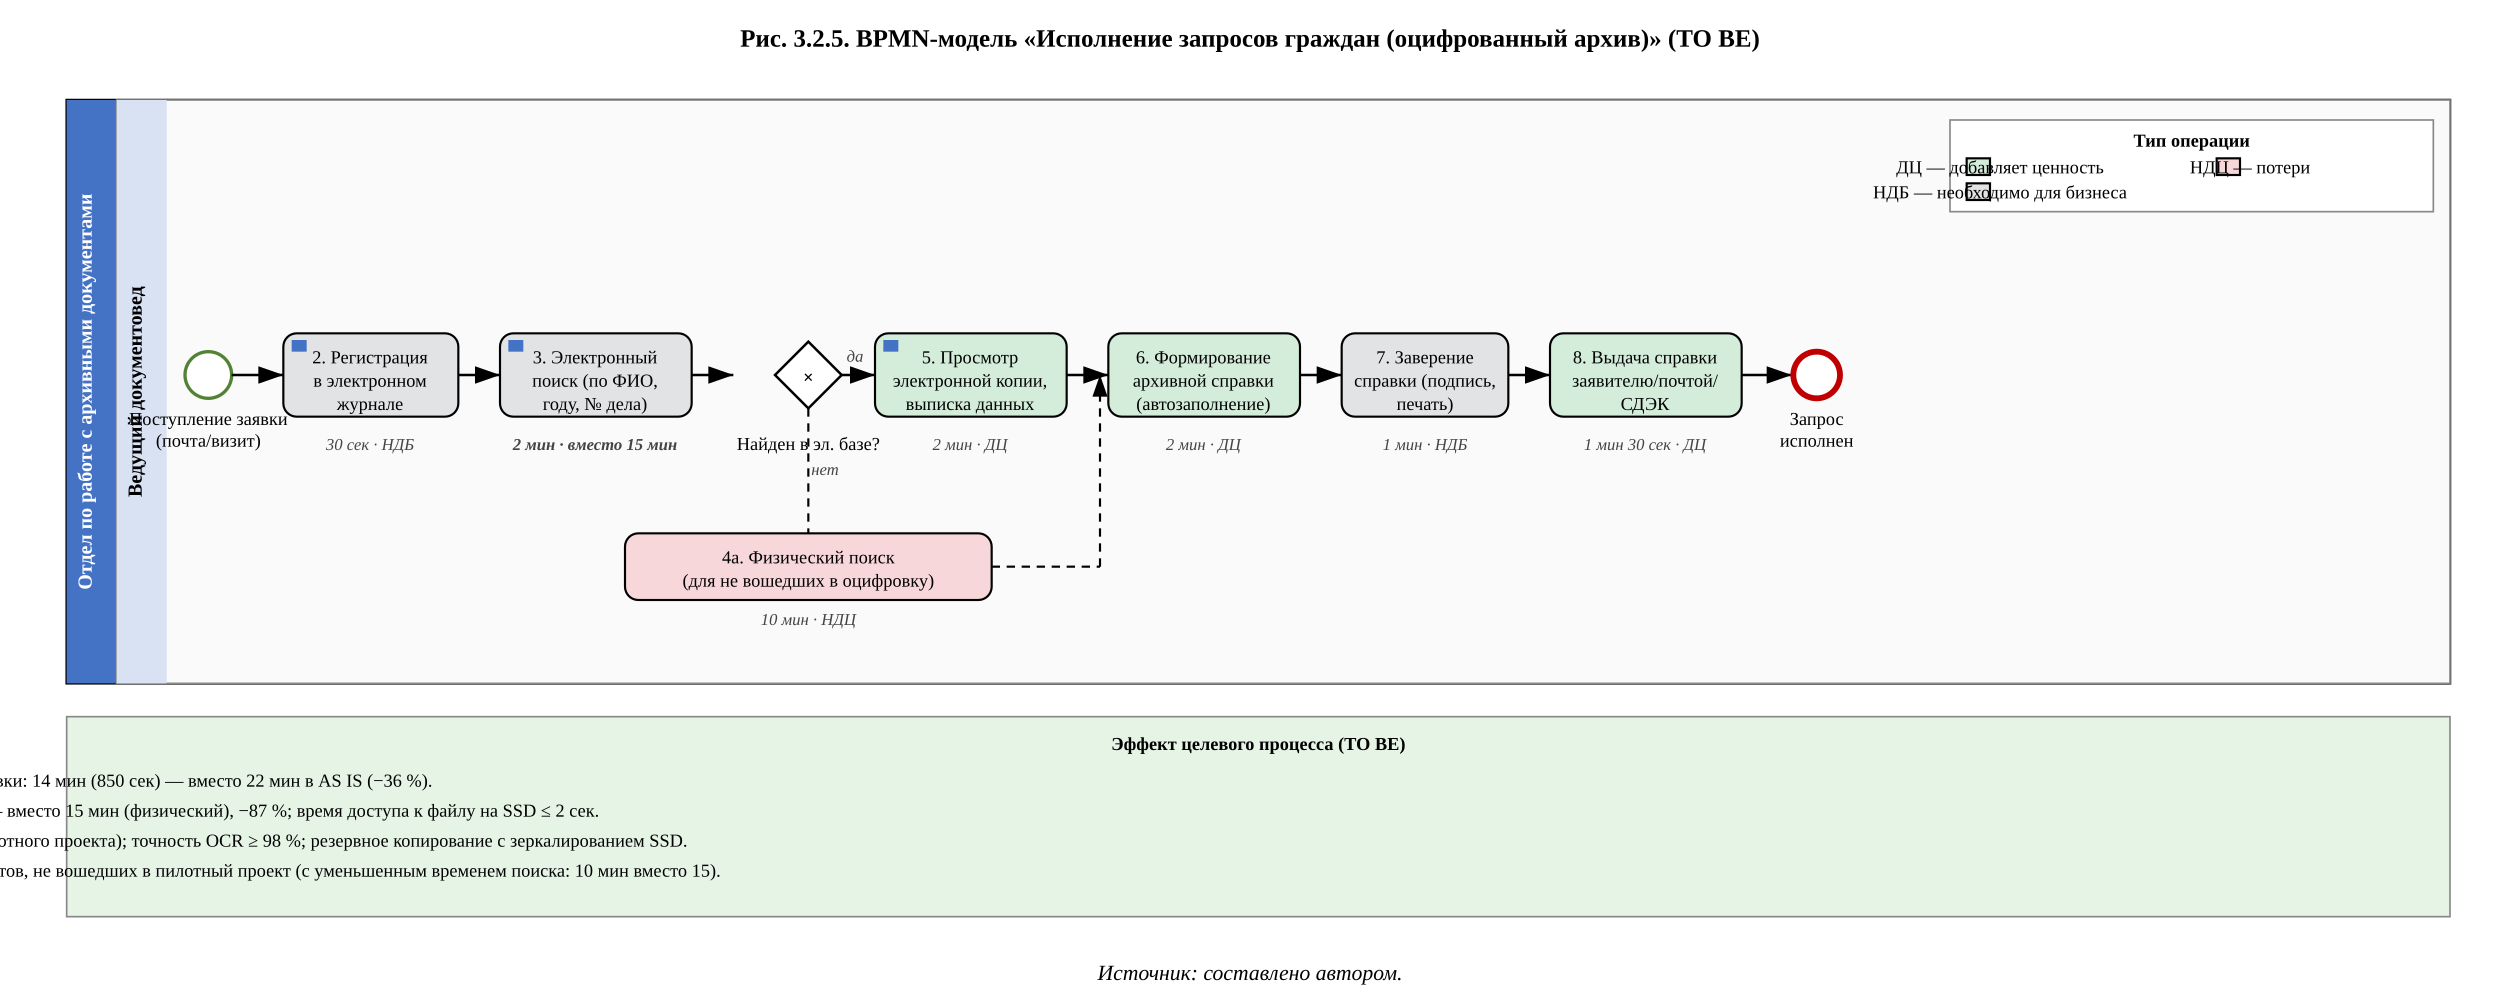
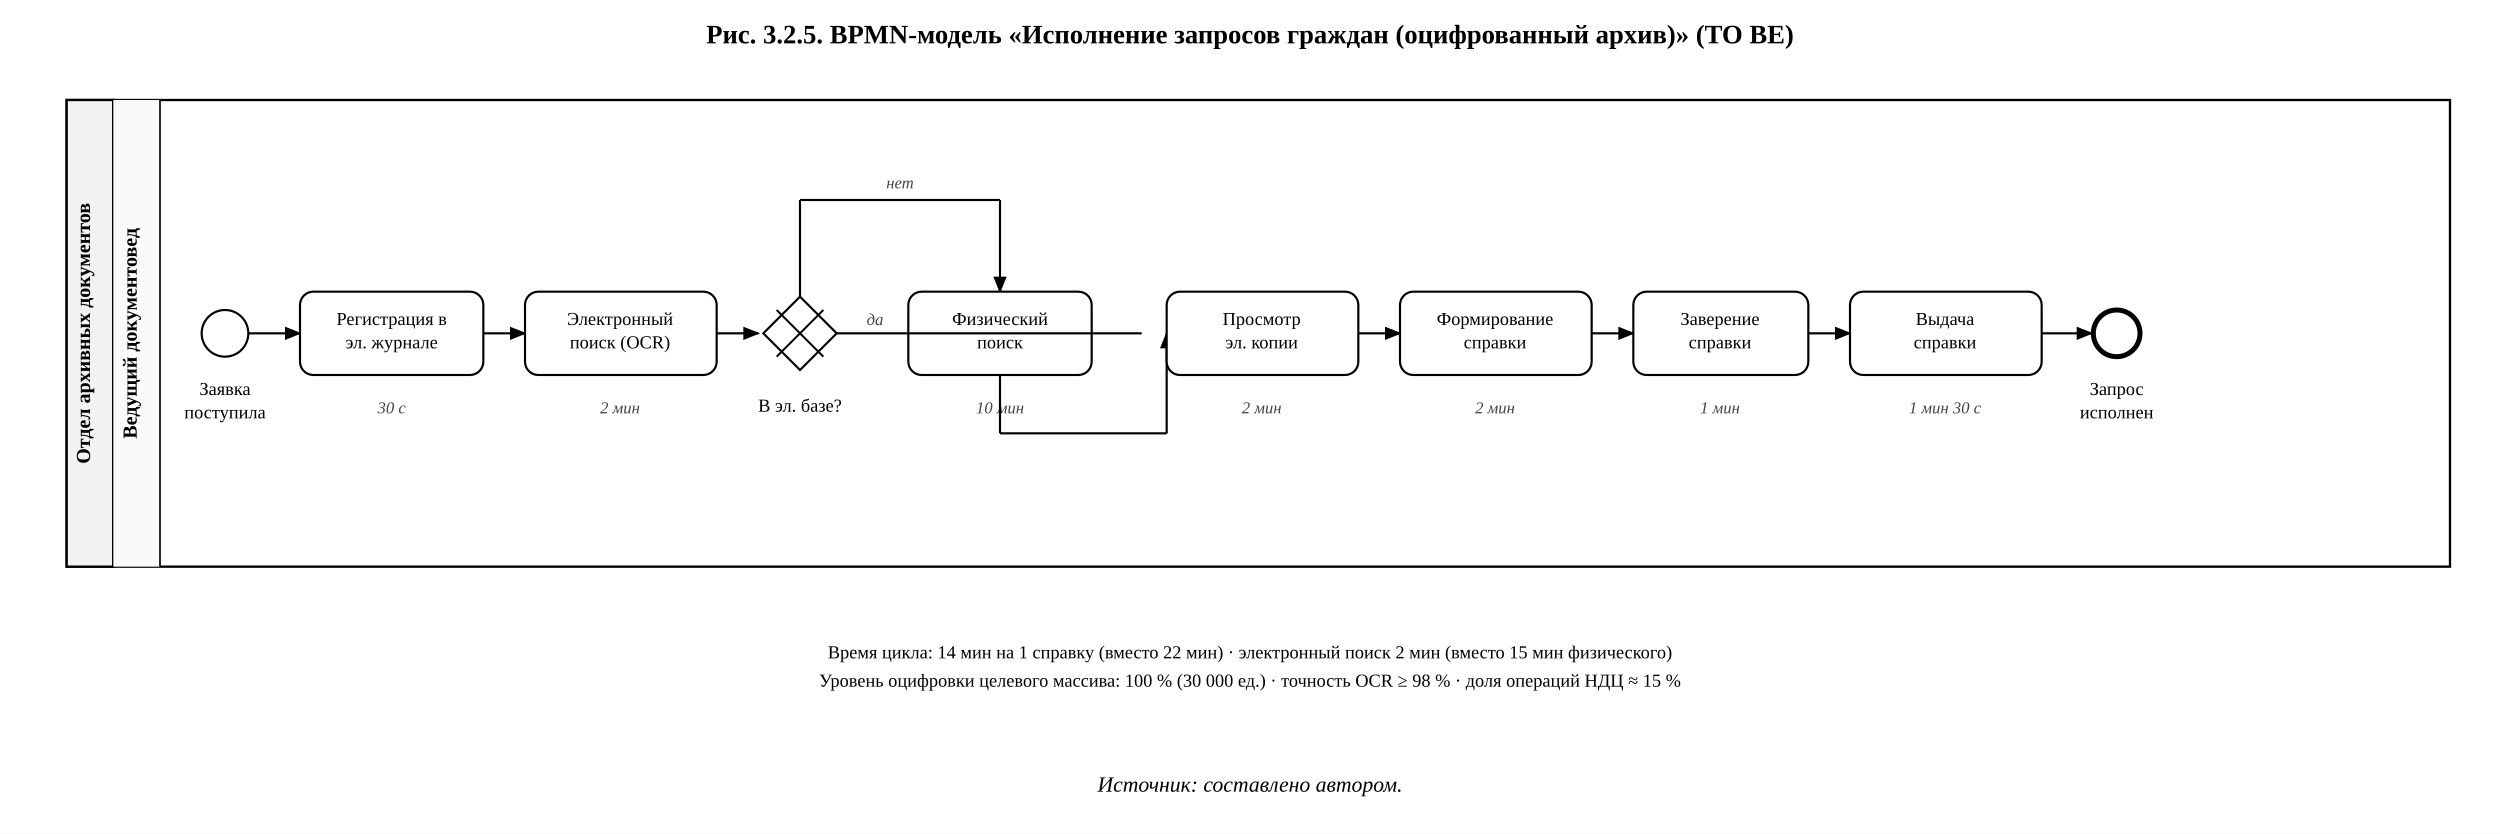
- <svg xmlns="http://www.w3.org/2000/svg" width="1500" height="600" viewBox="0 0 1500 600">
+ <svg xmlns="http://www.w3.org/2000/svg" width="1500" height="500" viewBox="0 0 1500 500">
  <defs>
-     <marker id="arr325" markerWidth="10" markerHeight="7" refX="10" refY="3.5" orient="auto">
-       <polygon points="0 0, 10 3.5, 0 7" fill="#000" />
+     <marker id="ar325" markerWidth="10" markerHeight="8" refX="9" refY="4" orient="auto" markerUnits="userSpaceOnUse">
+       <path d="M0,0 L10,4 L0,8 z" fill="#000" />
    </marker>
  </defs>
  <style>
-     .ttl{font-family:'Times New Roman',serif;font-size:15px;font-weight:bold;text-anchor:middle}
-     .lbl{font-family:'Times New Roman',serif;font-size:11px;text-anchor:middle}
-     .lblb{font-family:'Times New Roman',serif;font-size:11px;text-anchor:middle;font-weight:bold}
+     .ttl{font-family:'Times New Roman',serif;font-size:16px;font-weight:bold;text-anchor:middle}
+     .lb{font-family:'Times New Roman',serif;font-size:11px;text-anchor:middle}
    .tm{font-family:'Times New Roman',serif;font-size:10px;text-anchor:middle;font-style:italic;fill:#444}
    .src{font-family:'Times New Roman',serif;font-size:13px;text-anchor:middle;font-style:italic}
-     .pool{fill:none;stroke:#000;stroke-width:1.5}
-     .lane{fill:#fafafa;stroke:#888;stroke-width:1}
-     .laneTitle{font-family:'Times New Roman',serif;font-size:12px;font-weight:bold;text-anchor:middle}
-     .ar{stroke:#000;stroke-width:1.5;fill:none}
-     .ardash{stroke:#000;stroke-width:1.3;fill:none;stroke-dasharray:5,4}
-     .dc{fill:#d4edda;stroke:#000;stroke-width:1.3}
-     .ndb{fill:#e2e3e5;stroke:#000;stroke-width:1.3}
-     .ndc{fill:#f8d7da;stroke:#000;stroke-width:1.3}
-     .ev{fill:white;stroke-width:2}
-     .gw{fill:white;stroke:#000;stroke-width:1.5}
+     .pool{fill:none;stroke:#000;stroke-width:1.4}
+     .laneT{font-family:'Times New Roman',serif;font-size:12px;font-weight:bold;text-anchor:middle}
+     .ar{stroke:#000;stroke-width:1.3;fill:none}
+     .tk{fill:#FFFFFF;stroke:#000;stroke-width:1.3}
+     .gw{fill:#FFFFFF;stroke:#000;stroke-width:1.3}
+     .ev{fill:#FFFFFF}
  </style>
-   <rect width="1500" height="600" fill="white" />
-   <text x="750" y="28" class="ttl">Рис. 3.2.5. BPMN-модель «Исполнение запросов граждан (оцифрованный архив)» (TO BE)</text>
-   <rect x="40" y="60" width="1430" height="350" class="pool" />
-   <rect x="40" y="60" width="30" height="350" fill="#4472C4" />
-   <text x="55" y="235" class="laneTitle" fill="white" transform="rotate(-90 55 235)">Отдел по работе с архивными документами</text>
-   <rect x="70" y="60" width="1400" height="350" class="lane" />
-   <rect x="70" y="60" width="30" height="350" fill="#D9E2F3" />
-   <text x="85" y="235" class="laneTitle" transform="rotate(-90 85 235)">Ведущий документовед</text>
-   <rect x="1170" y="72" width="290" height="55" fill="white" stroke="#888" />
-   <text x="1315" y="88" class="lblb">Тип операции</text>
-   <rect x="1180" y="95" width="14" height="10" class="dc" />
-   <text x="1200" y="104" class="lbl" text-anchor="start">ДЦ — добавляет ценность</text>
-   <rect x="1180" y="110" width="14" height="10" class="ndb" />
-   <text x="1200" y="119" class="lbl" text-anchor="start">НДБ — необходимо для бизнеса</text>
-   <rect x="1330" y="95" width="14" height="10" class="ndc" />
-   <text x="1350" y="104" class="lbl" text-anchor="start">НДЦ — потери</text>
-   <circle cx="125" cy="225" r="14" class="ev" stroke="#548235" />
-   <text x="125" y="255" class="lbl">Поступление заявки</text>
-   <text x="125" y="268" class="lbl">(почта/визит)</text>
-   <line x1="139" y1="225" x2="170" y2="225" class="ar" marker-end="url(#arr325)" />
-   <rect x="170" y="200" width="105" height="50" rx="8" class="ndb" />
-   <rect x="175" y="204" width="9" height="7" fill="#4472C4" />
-   <text x="222" y="218" class="lbl">2. Регистрация</text>
-   <text x="222" y="232" class="lbl">в электронном</text>
-   <text x="222" y="246" class="lbl">журнале</text>
-   <text x="222" y="270" class="tm">30 сек · НДБ</text>
-   <line x1="275" y1="225" x2="300" y2="225" class="ar" marker-end="url(#arr325)" />
-   <rect x="300" y="200" width="115" height="50" rx="8" class="ndb" />
-   <rect x="305" y="204" width="9" height="7" fill="#4472C4" />
-   <text x="357" y="218" class="lbl">3. Электронный</text>
-   <text x="357" y="232" class="lbl">поиск (по ФИО,</text>
-   <text x="357" y="246" class="lbl">году, № дела)</text>
-   <text x="357" y="270" class="tm" fill="#0a7d2a" font-weight="bold">2 мин · вместо 15 мин</text>
-   <line x1="415" y1="225" x2="440" y2="225" class="ar" marker-end="url(#arr325)" />
-   <polygon points="465,225 485,205 505,225 485,245" class="gw" />
-   <text x="485" y="230" class="lblb">×</text>
-   <text x="485" y="270" class="lbl">Найден в эл. базе?</text>
-   <line x1="485" y1="245" x2="485" y2="320" class="ardash" />
-   <text x="495" y="285" class="tm">нет</text>
-   <rect x="375" y="320" width="220" height="40" rx="8" class="ndc" />
-   <text x="485" y="338" class="lbl">4а. Физический поиск</text>
-   <text x="485" y="352" class="lbl">(для не вошедших в оцифровку)</text>
-   <text x="485" y="375" class="tm">10 мин · НДЦ</text>
-   <line x1="595" y1="340" x2="660" y2="340" class="ardash" />
-   <line x1="660" y1="340" x2="660" y2="225" class="ardash" marker-end="url(#arr325)" />
-   <line x1="505" y1="225" x2="525" y2="225" class="ar" marker-end="url(#arr325)" />
-   <text x="513" y="217" class="tm">да</text>
-   <rect x="525" y="200" width="115" height="50" rx="8" class="dc" />
-   <rect x="530" y="204" width="9" height="7" fill="#4472C4" />
-   <text x="582" y="218" class="lbl">5. Просмотр</text>
-   <text x="582" y="232" class="lbl">электронной копии,</text>
-   <text x="582" y="246" class="lbl">выписка данных</text>
-   <text x="582" y="270" class="tm">2 мин · ДЦ</text>
-   <line x1="640" y1="225" x2="665" y2="225" class="ar" marker-end="url(#arr325)" />
-   <rect x="665" y="200" width="115" height="50" rx="8" class="dc" />
-   <text x="722" y="218" class="lbl">6. Формирование</text>
-   <text x="722" y="232" class="lbl">архивной справки</text>
-   <text x="722" y="246" class="lbl">(автозаполнение)</text>
-   <text x="722" y="270" class="tm">2 мин · ДЦ</text>
-   <line x1="780" y1="225" x2="805" y2="225" class="ar" marker-end="url(#arr325)" />
-   <rect x="805" y="200" width="100" height="50" rx="8" class="ndb" />
-   <text x="855" y="218" class="lbl">7. Заверение</text>
-   <text x="855" y="232" class="lbl">справки (подпись,</text>
-   <text x="855" y="246" class="lbl">печать)</text>
-   <text x="855" y="270" class="tm">1 мин · НДБ</text>
-   <line x1="905" y1="225" x2="930" y2="225" class="ar" marker-end="url(#arr325)" />
-   <rect x="930" y="200" width="115" height="50" rx="8" class="dc" />
-   <text x="987" y="218" class="lbl">8. Выдача справки</text>
-   <text x="987" y="232" class="lbl">заявителю/почтой/</text>
-   <text x="987" y="246" class="lbl">СДЭК</text>
-   <text x="987" y="270" class="tm">1 мин 30 сек · ДЦ</text>
-   <line x1="1045" y1="225" x2="1075" y2="225" class="ar" marker-end="url(#arr325)" />
-   <circle cx="1090" cy="225" r="14" fill="white" stroke="#C00000" stroke-width="3.5" />
-   <text x="1090" y="255" class="lbl">Запрос</text>
-   <text x="1090" y="268" class="lbl">исполнен</text>
-   <rect x="40" y="430" width="1430" height="120" fill="#e6f4e6" stroke="#888" />
-   <text x="755" y="450" class="lblb">Эффект целевого процесса (TO BE)</text>
-   <text x="60" y="472" class="lbl" text-anchor="start">• Среднее время выдачи справки: 14 мин (850 сек) — вместо 22 мин в AS IS (−36 %).</text>
-   <text x="60" y="490" class="lbl" text-anchor="start">• Время поиска документа: 2 мин (электронный) — вместо 15 мин (физический), −87 %; время доступа к файлу на SSD ≤ 2 сек.</text>
-   <text x="60" y="508" class="lbl" text-anchor="start">• Уровень оцифровки целевого массива: 100 % (30 000 ед. пилотного проекта); точность OCR ≥ 98 %; резервное копирование с зеркалированием SSD.</text>
-   <text x="60" y="526" class="lbl" text-anchor="start">• Доля НДЦ: 68 % → ~15 %. Шлюз XOR сохраняется для документов, не вошедших в пилотный проект (с уменьшенным временем поиска: 10 мин вместо 15).</text>
-   <text x="750" y="588" class="src">Источник: составлено автором.</text>
+   <rect width="1500" height="500" fill="white" />
+   <text x="750" y="26" class="ttl">Рис. 3.2.5. BPMN-модель «Исполнение запросов граждан (оцифрованный архив)» (TO BE)</text>
+   <rect x="40" y="60" width="1430" height="280" class="pool" />
+   <rect x="40" y="60" width="28" height="280" fill="#F2F2F2" stroke="#000" stroke-width="1.4" />
+   <text x="54" y="200" class="laneT" transform="rotate(-90 54 200)">Отдел архивных документов</text>
+   <line x1="68" y1="60" x2="68" y2="340" stroke="#000" stroke-width="1.4" />
+   <rect x="68" y="60" width="28" height="280" fill="#FAFAFA" />
+   <text x="82" y="200" class="laneT" transform="rotate(-90 82 200)">Ведущий документовед</text>
+   <line x1="96" y1="60" x2="96" y2="340" stroke="#000" stroke-width="1" />
+   <circle cx="135" cy="200" r="14" class="ev" stroke="#000" stroke-width="1.3" />
+   <text x="135" y="237" class="lb">Заявка</text>
+   <text x="135" y="251" class="lb">поступила</text>
+   <line x1="149" y1="200" x2="180" y2="200" class="ar" marker-end="url(#ar325)" />
+   <rect x="180" y="175" width="110" height="50" rx="8" class="tk" />
+   <text x="235" y="195" class="lb">Регистрация в</text>
+   <text x="235" y="209" class="lb">эл. журнале</text>
+   <text x="235" y="248" class="tm">30 с</text>
+   <line x1="290" y1="200" x2="315" y2="200" class="ar" marker-end="url(#ar325)" />
+   <rect x="315" y="175" width="115" height="50" rx="8" class="tk" />
+   <text x="372" y="195" class="lb">Электронный</text>
+   <text x="372" y="209" class="lb">поиск (OCR)</text>
+   <text x="372" y="248" class="tm">2 мин</text>
+   <line x1="430" y1="200" x2="455" y2="200" class="ar" marker-end="url(#ar325)" />
+   <polygon points="480,178 502,200 480,222 458,200" class="gw" />
+   <line x1="466" y1="186" x2="494" y2="214" stroke="#000" stroke-width="1.2" />
+   <line x1="494" y1="186" x2="466" y2="214" stroke="#000" stroke-width="1.2" />
+   <text x="480" y="247" class="lb">В эл. базе?</text>
+   <line x1="480" y1="178" x2="480" y2="120" class="ar" />
+   <line x1="480" y1="120" x2="600" y2="120" class="ar" />
+   <line x1="600" y1="120" x2="600" y2="175" class="ar" marker-end="url(#ar325)" />
+   <text x="540" y="113" class="tm">нет</text>
+   <rect x="545" y="175" width="110" height="50" rx="8" class="tk" />
+   <text x="600" y="195" class="lb">Физический</text>
+   <text x="600" y="209" class="lb">поиск</text>
+   <text x="600" y="248" class="tm">10 мин</text>
+   <line x1="600" y1="225" x2="600" y2="260" class="ar" />
+   <line x1="600" y1="260" x2="700" y2="260" class="ar" />
+   <line x1="700" y1="260" x2="700" y2="200" class="ar" marker-end="url(#ar325)" />
+   <line x1="502" y1="200" x2="685" y2="200" class="ar" />
+   <text x="525" y="195" class="tm">да</text>
+   <rect x="700" y="175" width="115" height="50" rx="8" class="tk" />
+   <text x="757" y="195" class="lb">Просмотр</text>
+   <text x="757" y="209" class="lb">эл. копии</text>
+   <text x="757" y="248" class="tm">2 мин</text>
+   <line x1="815" y1="200" x2="840" y2="200" class="ar" marker-end="url(#ar325)" />
+   <rect x="840" y="175" width="115" height="50" rx="8" class="tk" />
+   <text x="897" y="195" class="lb">Формирование</text>
+   <text x="897" y="209" class="lb">справки</text>
+   <text x="897" y="248" class="tm">2 мин</text>
+   <line x1="955" y1="200" x2="980" y2="200" class="ar" marker-end="url(#ar325)" />
+   <rect x="980" y="175" width="105" height="50" rx="8" class="tk" />
+   <text x="1032" y="195" class="lb">Заверение</text>
+   <text x="1032" y="209" class="lb">справки</text>
+   <text x="1032" y="248" class="tm">1 мин</text>
+   <line x1="1085" y1="200" x2="1110" y2="200" class="ar" marker-end="url(#ar325)" />
+   <rect x="1110" y="175" width="115" height="50" rx="8" class="tk" />
+   <text x="1167" y="195" class="lb">Выдача</text>
+   <text x="1167" y="209" class="lb">справки</text>
+   <text x="1167" y="248" class="tm">1 мин 30 с</text>
+   <line x1="1225" y1="200" x2="1255" y2="200" class="ar" marker-end="url(#ar325)" />
+   <circle cx="1270" cy="200" r="14" class="ev" stroke="#000" stroke-width="3" />
+   <text x="1270" y="237" class="lb">Запрос</text>
+   <text x="1270" y="251" class="lb">исполнен</text>
+   <text x="750" y="395" class="lb">Время цикла: 14 мин на 1 справку (вместо 22 мин) · электронный поиск 2 мин (вместо 15 мин физического)</text>
+   <text x="750" y="412" class="lb">Уровень оцифровки целевого массива: 100 % (30 000 ед.) · точность OCR ≥ 98 % · доля операций НДЦ ≈ 15 %</text>
+   <text x="750" y="475" class="src">Источник: составлено автором.</text>
</svg>
